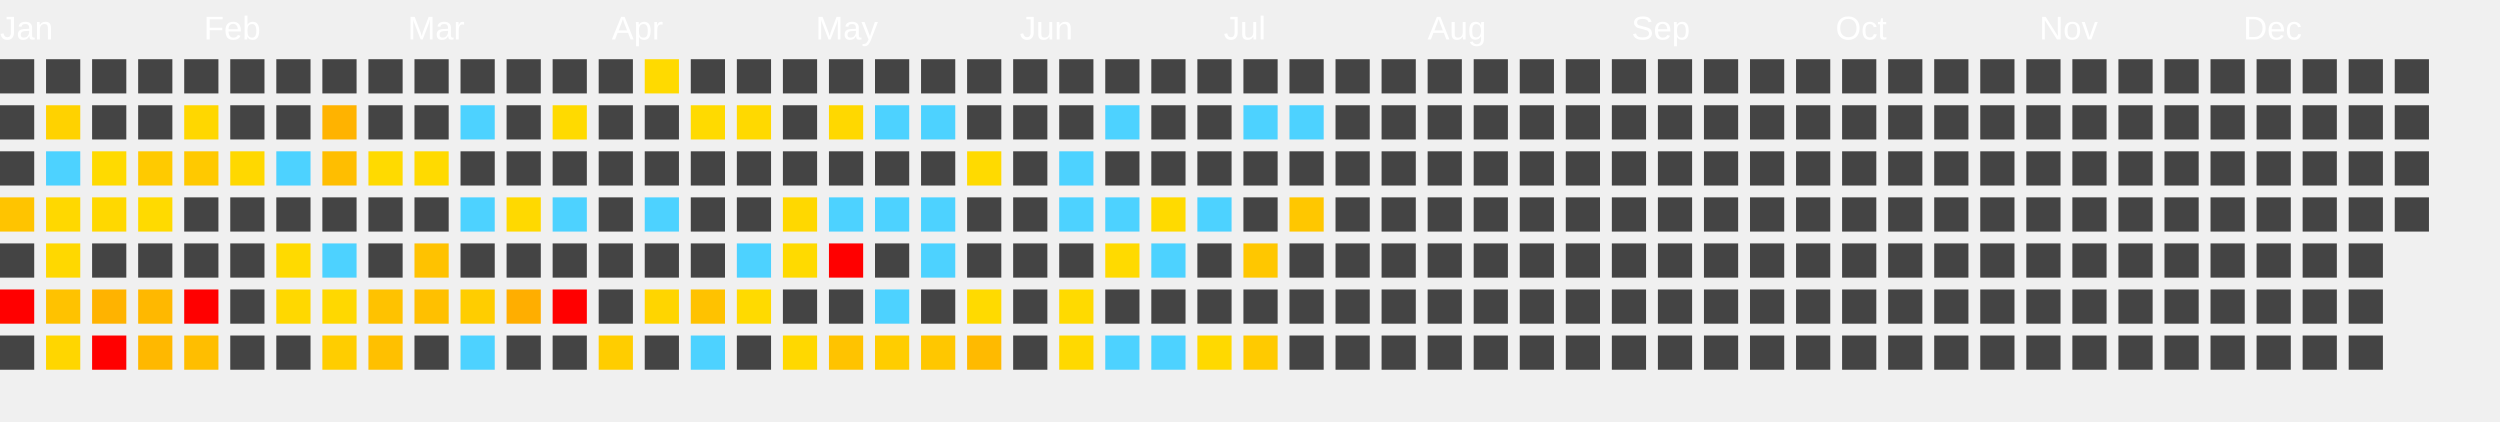
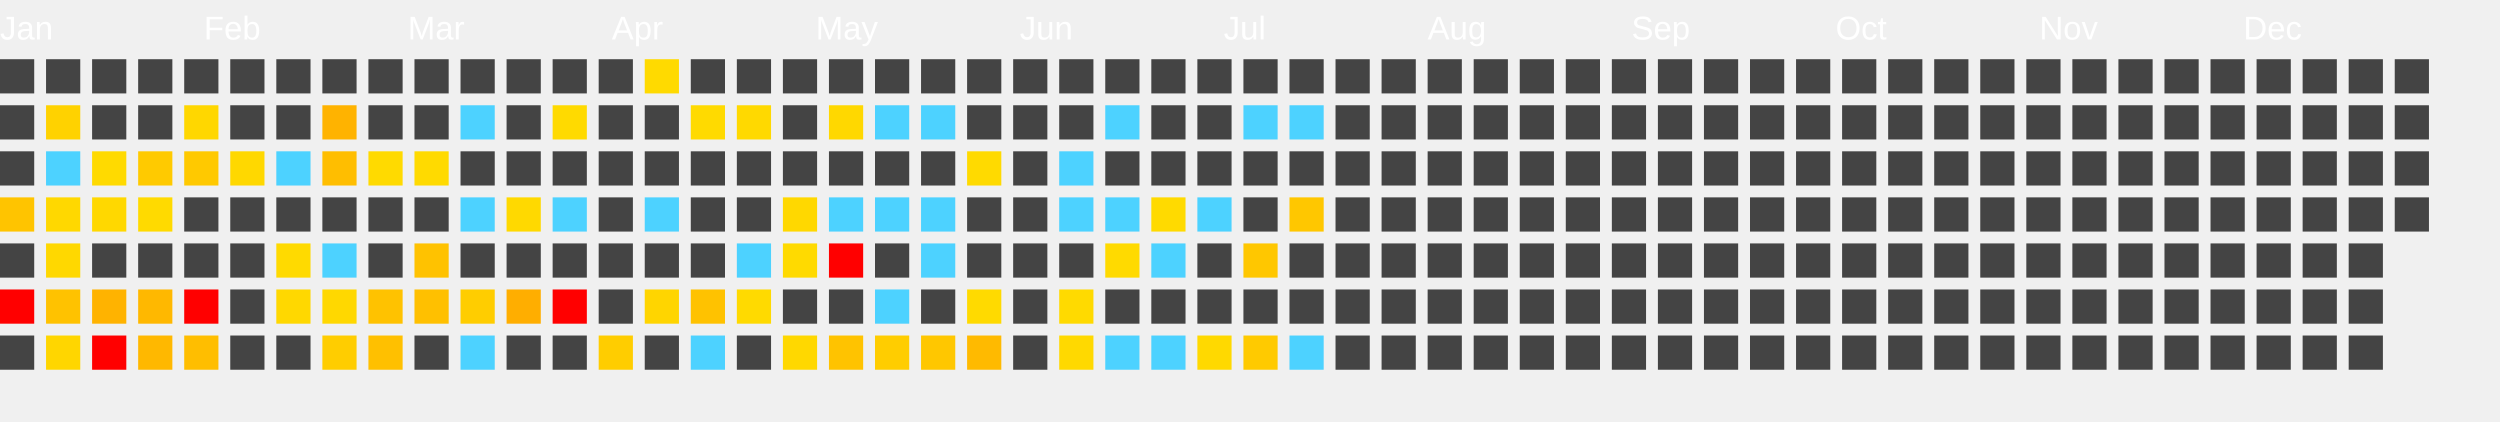
<svg xmlns="http://www.w3.org/2000/svg" baseProfile="full" height="32mm" version="1.1" viewBox="0,0,190,32" width="190mm">
  <defs />
  <rect fill="none" height="32" width="190" x="0" y="0" />
  <text fill="#FFFFFF" style="font-size:2.5px; font-family:Arial" x="0.0" y="3.0">Jan</text>
  <text fill="#FFFFFF" style="font-size:2.5px; font-family:Arial" x="15.5" y="3.0">Feb</text>
  <text fill="#FFFFFF" style="font-size:2.5px; font-family:Arial" x="31.0" y="3.0">Mar</text>
  <text fill="#FFFFFF" style="font-size:2.5px; font-family:Arial" x="46.5" y="3.0">Apr</text>
  <text fill="#FFFFFF" style="font-size:2.5px; font-family:Arial" x="62.0" y="3.0">May</text>
  <text fill="#FFFFFF" style="font-size:2.5px; font-family:Arial" x="77.5" y="3.0">Jun</text>
  <text fill="#FFFFFF" style="font-size:2.5px; font-family:Arial" x="93.0" y="3.0">Jul</text>
  <text fill="#FFFFFF" style="font-size:2.5px; font-family:Arial" x="108.5" y="3.0">Aug</text>
  <text fill="#FFFFFF" style="font-size:2.5px; font-family:Arial" x="124.0" y="3.0">Sep</text>
  <text fill="#FFFFFF" style="font-size:2.5px; font-family:Arial" x="139.5" y="3.0">Oct</text>
  <text fill="#FFFFFF" style="font-size:2.5px; font-family:Arial" x="155.0" y="3.0">Nov</text>
  <text fill="#FFFFFF" style="font-size:2.5px; font-family:Arial" x="170.5" y="3.0">Dec</text>
  <rect fill="#444444" height="2.6" width="2.6" x="0.0" y="4.5" />
  <rect fill="#444444" height="2.6" width="2.6" x="0.0" y="8.0" />
  <rect fill="#444444" height="2.6" width="2.6" x="0.0" y="11.5" />
  <rect fill="#ffc400" height="2.6" width="2.6" x="0.0" y="15.0" />
  <rect fill="#444444" height="2.6" width="2.6" x="0.0" y="18.5" />
  <rect fill="red" height="2.6" width="2.6" x="0.0" y="22.0" />
  <rect fill="#444444" height="2.6" width="2.6" x="0.0" y="25.5" />
  <rect fill="#444444" height="2.6" width="2.6" x="3.5" y="4.5" />
  <rect fill="#ffd200" height="2.6" width="2.6" x="3.5" y="8.0" />
  <rect fill="#4dd2ff" height="2.6" width="2.6" x="3.5" y="11.5" />
  <rect fill="#ffd800" height="2.6" width="2.6" x="3.5" y="15.0" />
  <rect fill="#ffd800" height="2.6" width="2.6" x="3.5" y="18.5" />
  <rect fill="#ffc200" height="2.6" width="2.6" x="3.5" y="22.0" />
  <rect fill="#ffd600" height="2.6" width="2.6" x="3.5" y="25.5" />
  <rect fill="#444444" height="2.6" width="2.6" x="7.0" y="4.5" />
  <rect fill="#444444" height="2.6" width="2.6" x="7.0" y="8.0" />
  <rect fill="#ffda00" height="2.6" width="2.6" x="7.0" y="11.5" />
  <rect fill="#ffd800" height="2.6" width="2.6" x="7.0" y="15.0" />
  <rect fill="#444444" height="2.6" width="2.6" x="7.0" y="18.5" />
  <rect fill="#ffb300" height="2.6" width="2.6" x="7.0" y="22.0" />
  <rect fill="red" height="2.6" width="2.6" x="7.0" y="25.5" />
  <rect fill="#444444" height="2.6" width="2.6" x="10.5" y="4.5" />
  <rect fill="#444444" height="2.6" width="2.6" x="10.5" y="8.0" />
  <rect fill="#ffca00" height="2.6" width="2.6" x="10.5" y="11.5" />
  <rect fill="#ffda00" height="2.6" width="2.6" x="10.5" y="15.0" />
  <rect fill="#444444" height="2.6" width="2.6" x="10.5" y="18.5" />
  <rect fill="#ffb800" height="2.6" width="2.6" x="10.5" y="22.0" />
  <rect fill="#ffb800" height="2.6" width="2.6" x="10.5" y="25.5" />
  <rect fill="#444444" height="2.6" width="2.6" x="14.0" y="4.5" />
  <rect fill="#ffd700" height="2.6" width="2.6" x="14.0" y="8.0" />
  <rect fill="#ffc900" height="2.6" width="2.6" x="14.0" y="11.5" />
  <rect fill="#444444" height="2.6" width="2.6" x="14.0" y="15.0" />
  <rect fill="#444444" height="2.6" width="2.6" x="14.0" y="18.5" />
  <rect fill="red" height="2.6" width="2.6" x="14.0" y="22.0" />
  <rect fill="#ffbe00" height="2.6" width="2.6" x="14.0" y="25.5" />
  <rect fill="#444444" height="2.6" width="2.6" x="17.5" y="4.5" />
  <rect fill="#444444" height="2.6" width="2.6" x="17.5" y="8.0" />
  <rect fill="#ffd800" height="2.6" width="2.6" x="17.5" y="11.5" />
  <rect fill="#444444" height="2.6" width="2.6" x="17.5" y="15.0" />
  <rect fill="#444444" height="2.6" width="2.6" x="17.5" y="18.5" />
  <rect fill="#444444" height="2.6" width="2.6" x="17.5" y="22.0" />
  <rect fill="#444444" height="2.6" width="2.6" x="17.5" y="25.5" />
  <rect fill="#444444" height="2.6" width="2.6" x="21.0" y="4.5" />
  <rect fill="#444444" height="2.6" width="2.6" x="21.0" y="8.0" />
  <rect fill="#4dd2ff" height="2.6" width="2.6" x="21.0" y="11.5" />
  <rect fill="#444444" height="2.6" width="2.6" x="21.0" y="15.0" />
  <rect fill="#ffda00" height="2.6" width="2.6" x="21.0" y="18.5" />
  <rect fill="#ffd800" height="2.6" width="2.6" x="21.0" y="22.0" />
  <rect fill="#444444" height="2.6" width="2.6" x="21.0" y="25.5" />
  <rect fill="#444444" height="2.6" width="2.6" x="24.5" y="4.5" />
  <rect fill="#ffb300" height="2.6" width="2.6" x="24.5" y="8.0" />
  <rect fill="#ffbe00" height="2.6" width="2.6" x="24.5" y="11.5" />
  <rect fill="#444444" height="2.6" width="2.6" x="24.5" y="15.0" />
  <rect fill="#4dd2ff" height="2.6" width="2.6" x="24.5" y="18.5" />
  <rect fill="#ffd800" height="2.6" width="2.6" x="24.5" y="22.0" />
  <rect fill="#ffcd00" height="2.6" width="2.6" x="24.5" y="25.5" />
  <rect fill="#444444" height="2.6" width="2.6" x="28.0" y="4.5" />
  <rect fill="#444444" height="2.6" width="2.6" x="28.0" y="8.0" />
  <rect fill="#ffda00" height="2.6" width="2.6" x="28.0" y="11.5" />
  <rect fill="#444444" height="2.6" width="2.6" x="28.0" y="15.0" />
  <rect fill="#444444" height="2.6" width="2.6" x="28.0" y="18.5" />
  <rect fill="#ffc200" height="2.6" width="2.6" x="28.0" y="22.0" />
  <rect fill="#ffc000" height="2.6" width="2.6" x="28.0" y="25.5" />
  <rect fill="#444444" height="2.6" width="2.6" x="31.5" y="4.5" />
  <rect fill="#444444" height="2.6" width="2.6" x="31.5" y="8.0" />
  <rect fill="#ffda00" height="2.6" width="2.6" x="31.5" y="11.5" />
  <rect fill="#444444" height="2.6" width="2.6" x="31.5" y="15.0" />
  <rect fill="#ffc200" height="2.6" width="2.6" x="31.5" y="18.5" />
  <rect fill="#ffc000" height="2.6" width="2.6" x="31.5" y="22.0" />
  <rect fill="#444444" height="2.6" width="2.6" x="31.5" y="25.5" />
  <rect fill="#444444" height="2.6" width="2.6" x="35.0" y="4.5" />
  <rect fill="#4dd2ff" height="2.6" width="2.6" x="35.0" y="8.0" />
  <rect fill="#444444" height="2.6" width="2.6" x="35.0" y="11.5" />
  <rect fill="#4dd2ff" height="2.6" width="2.6" x="35.0" y="15.0" />
  <rect fill="#444444" height="2.6" width="2.6" x="35.0" y="18.5" />
  <rect fill="#ffcd00" height="2.6" width="2.6" x="35.0" y="22.0" />
  <rect fill="#4dd2ff" height="2.6" width="2.6" x="35.0" y="25.5" />
  <rect fill="#444444" height="2.6" width="2.6" x="38.5" y="4.5" />
  <rect fill="#444444" height="2.6" width="2.6" x="38.5" y="8.0" />
  <rect fill="#444444" height="2.6" width="2.6" x="38.5" y="11.5" />
  <rect fill="#ffd900" height="2.6" width="2.6" x="38.5" y="15.0" />
  <rect fill="#444444" height="2.6" width="2.6" x="38.5" y="18.5" />
  <rect fill="#ffae00" height="2.6" width="2.6" x="38.5" y="22.0" />
  <rect fill="#444444" height="2.6" width="2.6" x="38.5" y="25.5" />
  <rect fill="#444444" height="2.6" width="2.6" x="42.0" y="4.5" />
  <rect fill="#ffda00" height="2.6" width="2.6" x="42.0" y="8.0" />
  <rect fill="#444444" height="2.6" width="2.6" x="42.0" y="11.5" />
  <rect fill="#4dd2ff" height="2.6" width="2.6" x="42.0" y="15.0" />
  <rect fill="#444444" height="2.6" width="2.6" x="42.0" y="18.5" />
  <rect fill="red" height="2.6" width="2.6" x="42.0" y="22.0" />
  <rect fill="#444444" height="2.6" width="2.6" x="42.0" y="25.5" />
  <rect fill="#444444" height="2.6" width="2.6" x="45.5" y="4.5" />
  <rect fill="#444444" height="2.6" width="2.6" x="45.5" y="8.0" />
  <rect fill="#444444" height="2.6" width="2.6" x="45.5" y="11.5" />
  <rect fill="#444444" height="2.6" width="2.6" x="45.5" y="15.0" />
  <rect fill="#444444" height="2.6" width="2.6" x="45.5" y="18.5" />
  <rect fill="#444444" height="2.6" width="2.6" x="45.5" y="22.0" />
  <rect fill="#ffcd00" height="2.6" width="2.6" x="45.5" y="25.5" />
  <rect fill="#ffda00" height="2.6" width="2.6" x="49.0" y="4.5" />
  <rect fill="#444444" height="2.6" width="2.6" x="49.0" y="8.0" />
  <rect fill="#444444" height="2.6" width="2.6" x="49.0" y="11.5" />
  <rect fill="#4dd2ff" height="2.6" width="2.6" x="49.0" y="15.0" />
  <rect fill="#444444" height="2.6" width="2.6" x="49.0" y="18.5" />
  <rect fill="#ffd500" height="2.6" width="2.6" x="49.0" y="22.0" />
  <rect fill="#444444" height="2.6" width="2.6" x="49.0" y="25.5" />
  <rect fill="#444444" height="2.6" width="2.6" x="52.5" y="4.5" />
  <rect fill="#ffda00" height="2.6" width="2.6" x="52.5" y="8.0" />
  <rect fill="#444444" height="2.6" width="2.6" x="52.5" y="11.5" />
  <rect fill="#444444" height="2.6" width="2.6" x="52.5" y="15.0" />
  <rect fill="#444444" height="2.6" width="2.6" x="52.5" y="18.5" />
  <rect fill="#ffc200" height="2.6" width="2.6" x="52.5" y="22.0" />
  <rect fill="#4dd2ff" height="2.6" width="2.6" x="52.5" y="25.5" />
  <rect fill="#444444" height="2.6" width="2.6" x="56.0" y="4.5" />
  <rect fill="#ffd900" height="2.6" width="2.6" x="56.0" y="8.0" />
  <rect fill="#444444" height="2.6" width="2.6" x="56.0" y="11.5" />
  <rect fill="#444444" height="2.6" width="2.6" x="56.0" y="15.0" />
  <rect fill="#4dd2ff" height="2.6" width="2.6" x="56.0" y="18.5" />
  <rect fill="#ffda00" height="2.6" width="2.6" x="56.0" y="22.0" />
  <rect fill="#444444" height="2.6" width="2.6" x="56.0" y="25.5" />
  <rect fill="#444444" height="2.6" width="2.6" x="59.5" y="4.5" />
  <rect fill="#444444" height="2.6" width="2.6" x="59.5" y="8.0" />
  <rect fill="#444444" height="2.6" width="2.6" x="59.5" y="11.5" />
  <rect fill="#ffd800" height="2.6" width="2.6" x="59.5" y="15.0" />
  <rect fill="#ffda00" height="2.6" width="2.6" x="59.5" y="18.5" />
  <rect fill="#444444" height="2.6" width="2.6" x="59.5" y="22.0" />
  <rect fill="#ffd800" height="2.6" width="2.6" x="59.5" y="25.5" />
  <rect fill="#444444" height="2.6" width="2.6" x="63.0" y="4.5" />
  <rect fill="#ffd800" height="2.6" width="2.6" x="63.0" y="8.0" />
  <rect fill="#444444" height="2.6" width="2.6" x="63.0" y="11.5" />
  <rect fill="#4dd2ff" height="2.6" width="2.6" x="63.0" y="15.0" />
  <rect fill="red" height="2.6" width="2.6" x="63.0" y="18.5" />
  <rect fill="#444444" height="2.6" width="2.6" x="63.0" y="22.0" />
  <rect fill="#ffc300" height="2.6" width="2.6" x="63.0" y="25.5" />
  <rect fill="#444444" height="2.6" width="2.6" x="66.5" y="4.5" />
  <rect fill="#4dd2ff" height="2.6" width="2.6" x="66.5" y="8.0" />
  <rect fill="#444444" height="2.6" width="2.6" x="66.5" y="11.5" />
  <rect fill="#4dd2ff" height="2.6" width="2.6" x="66.5" y="15.0" />
  <rect fill="#444444" height="2.6" width="2.6" x="66.5" y="18.5" />
  <rect fill="#4dd2ff" height="2.6" width="2.6" x="66.5" y="22.0" />
  <rect fill="#ffcd00" height="2.6" width="2.6" x="66.5" y="25.5" />
  <rect fill="#444444" height="2.6" width="2.6" x="70.0" y="4.5" />
  <rect fill="#4dd2ff" height="2.6" width="2.6" x="70.0" y="8.0" />
  <rect fill="#444444" height="2.6" width="2.6" x="70.0" y="11.5" />
  <rect fill="#4dd2ff" height="2.6" width="2.6" x="70.0" y="15.0" />
  <rect fill="#4dd2ff" height="2.6" width="2.6" x="70.0" y="18.5" />
  <rect fill="#444444" height="2.6" width="2.6" x="70.0" y="22.0" />
  <rect fill="#ffc700" height="2.6" width="2.6" x="70.0" y="25.5" />
  <rect fill="#444444" height="2.6" width="2.6" x="73.5" y="4.5" />
  <rect fill="#444444" height="2.6" width="2.6" x="73.5" y="8.0" />
  <rect fill="#ffda00" height="2.6" width="2.6" x="73.5" y="11.5" />
  <rect fill="#444444" height="2.6" width="2.6" x="73.5" y="15.0" />
  <rect fill="#444444" height="2.6" width="2.6" x="73.5" y="18.5" />
  <rect fill="#ffda00" height="2.6" width="2.6" x="73.5" y="22.0" />
  <rect fill="#ffba00" height="2.6" width="2.6" x="73.5" y="25.5" />
  <rect fill="#444444" height="2.6" width="2.6" x="77.0" y="4.5" />
  <rect fill="#444444" height="2.6" width="2.6" x="77.0" y="8.0" />
  <rect fill="#444444" height="2.6" width="2.6" x="77.0" y="11.5" />
  <rect fill="#444444" height="2.6" width="2.6" x="77.0" y="15.0" />
  <rect fill="#444444" height="2.6" width="2.6" x="77.0" y="18.5" />
  <rect fill="#444444" height="2.6" width="2.6" x="77.0" y="22.0" />
  <rect fill="#444444" height="2.6" width="2.6" x="77.0" y="25.5" />
  <rect fill="#444444" height="2.6" width="2.6" x="80.5" y="4.5" />
  <rect fill="#444444" height="2.6" width="2.6" x="80.5" y="8.0" />
  <rect fill="#4dd2ff" height="2.6" width="2.6" x="80.5" y="11.5" />
  <rect fill="#4dd2ff" height="2.6" width="2.6" x="80.5" y="15.0" />
  <rect fill="#444444" height="2.6" width="2.6" x="80.5" y="18.5" />
  <rect fill="#ffda00" height="2.6" width="2.6" x="80.5" y="22.0" />
  <rect fill="#ffd900" height="2.6" width="2.6" x="80.5" y="25.5" />
  <rect fill="#444444" height="2.6" width="2.6" x="84.0" y="4.5" />
  <rect fill="#4dd2ff" height="2.6" width="2.6" x="84.0" y="8.0" />
  <rect fill="#444444" height="2.6" width="2.6" x="84.0" y="11.5" />
  <rect fill="#4dd2ff" height="2.6" width="2.6" x="84.0" y="15.0" />
  <rect fill="#ffda00" height="2.6" width="2.6" x="84.0" y="18.5" />
  <rect fill="#444444" height="2.6" width="2.6" x="84.0" y="22.0" />
  <rect fill="#4dd2ff" height="2.6" width="2.6" x="84.0" y="25.5" />
  <rect fill="#444444" height="2.6" width="2.6" x="87.5" y="4.5" />
  <rect fill="#444444" height="2.6" width="2.6" x="87.5" y="8.0" />
  <rect fill="#444444" height="2.6" width="2.6" x="87.5" y="11.5" />
  <rect fill="#ffda00" height="2.6" width="2.6" x="87.5" y="15.0" />
  <rect fill="#4dd2ff" height="2.6" width="2.6" x="87.5" y="18.5" />
  <rect fill="#444444" height="2.6" width="2.6" x="87.5" y="22.0" />
  <rect fill="#4dd2ff" height="2.6" width="2.6" x="87.5" y="25.5" />
  <rect fill="#444444" height="2.6" width="2.6" x="91.0" y="4.5" />
  <rect fill="#444444" height="2.6" width="2.6" x="91.0" y="8.0" />
  <rect fill="#444444" height="2.6" width="2.6" x="91.0" y="11.5" />
  <rect fill="#4dd2ff" height="2.6" width="2.6" x="91.0" y="15.0" />
  <rect fill="#444444" height="2.6" width="2.6" x="91.0" y="18.5" />
  <rect fill="#444444" height="2.6" width="2.6" x="91.0" y="22.0" />
  <rect fill="#ffd900" height="2.6" width="2.6" x="91.0" y="25.5" />
  <rect fill="#444444" height="2.6" width="2.6" x="94.5" y="4.5" />
  <rect fill="#4dd2ff" height="2.6" width="2.6" x="94.5" y="8.0" />
  <rect fill="#444444" height="2.6" width="2.6" x="94.5" y="11.5" />
  <rect fill="#444444" height="2.6" width="2.6" x="94.5" y="15.0" />
  <rect fill="#ffc700" height="2.6" width="2.6" x="94.5" y="18.5" />
  <rect fill="#444444" height="2.6" width="2.6" x="94.5" y="22.0" />
  <rect fill="#ffca00" height="2.6" width="2.6" x="94.5" y="25.5" />
  <rect fill="#444444" height="2.6" width="2.6" x="98.0" y="4.5" />
  <rect fill="#4dd2ff" height="2.6" width="2.6" x="98.0" y="8.0" />
  <rect fill="#444444" height="2.6" width="2.6" x="98.0" y="11.5" />
  <rect fill="#ffc700" height="2.6" width="2.6" x="98.0" y="15.0" />
  <rect fill="#444444" height="2.6" width="2.6" x="98.0" y="18.5" />
  <rect fill="#444444" height="2.6" width="2.6" x="98.0" y="22.0" />
-   <rect fill="#444444" height="2.6" width="2.6" x="98.0" y="25.5" />
+   <rect fill="#4dd2ff" height="2.6" width="2.6" x="98.0" y="25.5" />
  <rect fill="#444444" height="2.6" width="2.6" x="101.5" y="4.5" />
  <rect fill="#444444" height="2.6" width="2.6" x="101.5" y="8.0" />
  <rect fill="#444444" height="2.6" width="2.6" x="101.5" y="11.5" />
  <rect fill="#444444" height="2.6" width="2.6" x="101.5" y="15.0" />
  <rect fill="#444444" height="2.6" width="2.6" x="101.5" y="18.5" />
  <rect fill="#444444" height="2.6" width="2.6" x="101.5" y="22.0" />
  <rect fill="#444444" height="2.6" width="2.6" x="101.5" y="25.5" />
  <rect fill="#444444" height="2.6" width="2.6" x="105.0" y="4.5" />
  <rect fill="#444444" height="2.6" width="2.6" x="105.0" y="8.0" />
  <rect fill="#444444" height="2.6" width="2.6" x="105.0" y="11.5" />
  <rect fill="#444444" height="2.6" width="2.6" x="105.0" y="15.0" />
  <rect fill="#444444" height="2.6" width="2.6" x="105.0" y="18.5" />
  <rect fill="#444444" height="2.6" width="2.6" x="105.0" y="22.0" />
  <rect fill="#444444" height="2.6" width="2.6" x="105.0" y="25.5" />
  <rect fill="#444444" height="2.6" width="2.6" x="108.5" y="4.5" />
  <rect fill="#444444" height="2.6" width="2.6" x="108.5" y="8.0" />
  <rect fill="#444444" height="2.6" width="2.6" x="108.5" y="11.5" />
  <rect fill="#444444" height="2.6" width="2.6" x="108.5" y="15.0" />
  <rect fill="#444444" height="2.6" width="2.6" x="108.5" y="18.5" />
  <rect fill="#444444" height="2.6" width="2.6" x="108.5" y="22.0" />
  <rect fill="#444444" height="2.6" width="2.6" x="108.5" y="25.5" />
  <rect fill="#444444" height="2.6" width="2.6" x="112.0" y="4.5" />
  <rect fill="#444444" height="2.6" width="2.6" x="112.0" y="8.0" />
  <rect fill="#444444" height="2.6" width="2.6" x="112.0" y="11.5" />
  <rect fill="#444444" height="2.6" width="2.6" x="112.0" y="15.0" />
  <rect fill="#444444" height="2.6" width="2.6" x="112.0" y="18.5" />
  <rect fill="#444444" height="2.6" width="2.6" x="112.0" y="22.0" />
  <rect fill="#444444" height="2.6" width="2.6" x="112.0" y="25.5" />
  <rect fill="#444444" height="2.6" width="2.6" x="115.5" y="4.5" />
  <rect fill="#444444" height="2.6" width="2.6" x="115.5" y="8.0" />
  <rect fill="#444444" height="2.6" width="2.6" x="115.5" y="11.5" />
  <rect fill="#444444" height="2.6" width="2.6" x="115.5" y="15.0" />
  <rect fill="#444444" height="2.6" width="2.6" x="115.5" y="18.5" />
  <rect fill="#444444" height="2.6" width="2.6" x="115.5" y="22.0" />
  <rect fill="#444444" height="2.6" width="2.6" x="115.5" y="25.5" />
  <rect fill="#444444" height="2.6" width="2.6" x="119.0" y="4.5" />
  <rect fill="#444444" height="2.6" width="2.6" x="119.0" y="8.0" />
  <rect fill="#444444" height="2.6" width="2.6" x="119.0" y="11.5" />
  <rect fill="#444444" height="2.6" width="2.6" x="119.0" y="15.0" />
  <rect fill="#444444" height="2.6" width="2.6" x="119.0" y="18.5" />
  <rect fill="#444444" height="2.6" width="2.6" x="119.0" y="22.0" />
  <rect fill="#444444" height="2.6" width="2.6" x="119.0" y="25.5" />
  <rect fill="#444444" height="2.6" width="2.6" x="122.5" y="4.5" />
  <rect fill="#444444" height="2.6" width="2.6" x="122.5" y="8.0" />
  <rect fill="#444444" height="2.6" width="2.6" x="122.5" y="11.5" />
  <rect fill="#444444" height="2.6" width="2.6" x="122.5" y="15.0" />
  <rect fill="#444444" height="2.6" width="2.6" x="122.5" y="18.5" />
  <rect fill="#444444" height="2.6" width="2.6" x="122.5" y="22.0" />
  <rect fill="#444444" height="2.6" width="2.6" x="122.5" y="25.5" />
  <rect fill="#444444" height="2.6" width="2.6" x="126.0" y="4.5" />
  <rect fill="#444444" height="2.6" width="2.6" x="126.0" y="8.0" />
  <rect fill="#444444" height="2.6" width="2.6" x="126.0" y="11.5" />
  <rect fill="#444444" height="2.6" width="2.6" x="126.0" y="15.0" />
  <rect fill="#444444" height="2.6" width="2.6" x="126.0" y="18.5" />
  <rect fill="#444444" height="2.6" width="2.6" x="126.0" y="22.0" />
  <rect fill="#444444" height="2.6" width="2.6" x="126.0" y="25.5" />
  <rect fill="#444444" height="2.6" width="2.6" x="129.5" y="4.5" />
  <rect fill="#444444" height="2.6" width="2.6" x="129.5" y="8.0" />
  <rect fill="#444444" height="2.6" width="2.6" x="129.5" y="11.5" />
  <rect fill="#444444" height="2.6" width="2.6" x="129.5" y="15.0" />
  <rect fill="#444444" height="2.6" width="2.6" x="129.5" y="18.5" />
  <rect fill="#444444" height="2.6" width="2.6" x="129.5" y="22.0" />
  <rect fill="#444444" height="2.6" width="2.6" x="129.5" y="25.5" />
  <rect fill="#444444" height="2.6" width="2.6" x="133.0" y="4.5" />
  <rect fill="#444444" height="2.6" width="2.6" x="133.0" y="8.0" />
  <rect fill="#444444" height="2.6" width="2.6" x="133.0" y="11.5" />
  <rect fill="#444444" height="2.6" width="2.6" x="133.0" y="15.0" />
  <rect fill="#444444" height="2.6" width="2.6" x="133.0" y="18.5" />
  <rect fill="#444444" height="2.6" width="2.6" x="133.0" y="22.0" />
  <rect fill="#444444" height="2.6" width="2.6" x="133.0" y="25.5" />
  <rect fill="#444444" height="2.6" width="2.6" x="136.5" y="4.5" />
  <rect fill="#444444" height="2.6" width="2.6" x="136.5" y="8.0" />
  <rect fill="#444444" height="2.6" width="2.6" x="136.5" y="11.5" />
  <rect fill="#444444" height="2.6" width="2.6" x="136.5" y="15.0" />
  <rect fill="#444444" height="2.6" width="2.6" x="136.5" y="18.5" />
  <rect fill="#444444" height="2.6" width="2.6" x="136.5" y="22.0" />
  <rect fill="#444444" height="2.6" width="2.6" x="136.5" y="25.5" />
  <rect fill="#444444" height="2.6" width="2.6" x="140.0" y="4.5" />
  <rect fill="#444444" height="2.6" width="2.6" x="140.0" y="8.0" />
  <rect fill="#444444" height="2.6" width="2.6" x="140.0" y="11.5" />
  <rect fill="#444444" height="2.6" width="2.6" x="140.0" y="15.0" />
  <rect fill="#444444" height="2.6" width="2.6" x="140.0" y="18.5" />
  <rect fill="#444444" height="2.6" width="2.6" x="140.0" y="22.0" />
  <rect fill="#444444" height="2.6" width="2.6" x="140.0" y="25.5" />
  <rect fill="#444444" height="2.6" width="2.6" x="143.5" y="4.5" />
  <rect fill="#444444" height="2.6" width="2.6" x="143.5" y="8.0" />
  <rect fill="#444444" height="2.6" width="2.6" x="143.5" y="11.5" />
  <rect fill="#444444" height="2.6" width="2.6" x="143.5" y="15.0" />
  <rect fill="#444444" height="2.6" width="2.6" x="143.5" y="18.5" />
  <rect fill="#444444" height="2.6" width="2.6" x="143.5" y="22.0" />
  <rect fill="#444444" height="2.6" width="2.6" x="143.5" y="25.5" />
  <rect fill="#444444" height="2.6" width="2.6" x="147.0" y="4.5" />
  <rect fill="#444444" height="2.6" width="2.6" x="147.0" y="8.0" />
  <rect fill="#444444" height="2.6" width="2.6" x="147.0" y="11.5" />
  <rect fill="#444444" height="2.6" width="2.6" x="147.0" y="15.0" />
  <rect fill="#444444" height="2.6" width="2.6" x="147.0" y="18.5" />
  <rect fill="#444444" height="2.6" width="2.6" x="147.0" y="22.0" />
  <rect fill="#444444" height="2.6" width="2.6" x="147.0" y="25.5" />
  <rect fill="#444444" height="2.6" width="2.6" x="150.5" y="4.5" />
  <rect fill="#444444" height="2.6" width="2.6" x="150.5" y="8.0" />
  <rect fill="#444444" height="2.6" width="2.6" x="150.5" y="11.5" />
  <rect fill="#444444" height="2.6" width="2.6" x="150.5" y="15.0" />
  <rect fill="#444444" height="2.6" width="2.6" x="150.5" y="18.5" />
  <rect fill="#444444" height="2.6" width="2.6" x="150.5" y="22.0" />
  <rect fill="#444444" height="2.6" width="2.6" x="150.5" y="25.5" />
  <rect fill="#444444" height="2.6" width="2.6" x="154.0" y="4.5" />
  <rect fill="#444444" height="2.6" width="2.6" x="154.0" y="8.0" />
  <rect fill="#444444" height="2.6" width="2.6" x="154.0" y="11.5" />
  <rect fill="#444444" height="2.6" width="2.6" x="154.0" y="15.0" />
  <rect fill="#444444" height="2.6" width="2.6" x="154.0" y="18.5" />
  <rect fill="#444444" height="2.6" width="2.6" x="154.0" y="22.0" />
  <rect fill="#444444" height="2.6" width="2.6" x="154.0" y="25.5" />
  <rect fill="#444444" height="2.6" width="2.6" x="157.5" y="4.5" />
  <rect fill="#444444" height="2.6" width="2.6" x="157.5" y="8.0" />
  <rect fill="#444444" height="2.6" width="2.6" x="157.5" y="11.5" />
  <rect fill="#444444" height="2.6" width="2.6" x="157.5" y="15.0" />
  <rect fill="#444444" height="2.6" width="2.6" x="157.5" y="18.5" />
  <rect fill="#444444" height="2.6" width="2.6" x="157.5" y="22.0" />
  <rect fill="#444444" height="2.6" width="2.6" x="157.5" y="25.5" />
  <rect fill="#444444" height="2.6" width="2.6" x="161.0" y="4.5" />
  <rect fill="#444444" height="2.6" width="2.6" x="161.0" y="8.0" />
  <rect fill="#444444" height="2.6" width="2.6" x="161.0" y="11.5" />
  <rect fill="#444444" height="2.6" width="2.6" x="161.0" y="15.0" />
  <rect fill="#444444" height="2.6" width="2.6" x="161.0" y="18.5" />
  <rect fill="#444444" height="2.6" width="2.6" x="161.0" y="22.0" />
  <rect fill="#444444" height="2.6" width="2.6" x="161.0" y="25.5" />
  <rect fill="#444444" height="2.6" width="2.6" x="164.5" y="4.5" />
  <rect fill="#444444" height="2.6" width="2.6" x="164.5" y="8.0" />
  <rect fill="#444444" height="2.6" width="2.6" x="164.5" y="11.5" />
  <rect fill="#444444" height="2.6" width="2.6" x="164.5" y="15.0" />
  <rect fill="#444444" height="2.6" width="2.6" x="164.5" y="18.5" />
  <rect fill="#444444" height="2.6" width="2.6" x="164.5" y="22.0" />
  <rect fill="#444444" height="2.6" width="2.6" x="164.5" y="25.5" />
  <rect fill="#444444" height="2.6" width="2.6" x="168.0" y="4.5" />
  <rect fill="#444444" height="2.6" width="2.6" x="168.0" y="8.0" />
  <rect fill="#444444" height="2.6" width="2.6" x="168.0" y="11.5" />
  <rect fill="#444444" height="2.6" width="2.6" x="168.0" y="15.0" />
  <rect fill="#444444" height="2.6" width="2.6" x="168.0" y="18.5" />
  <rect fill="#444444" height="2.6" width="2.6" x="168.0" y="22.0" />
  <rect fill="#444444" height="2.6" width="2.6" x="168.0" y="25.5" />
  <rect fill="#444444" height="2.6" width="2.6" x="171.5" y="4.5" />
  <rect fill="#444444" height="2.6" width="2.6" x="171.5" y="8.0" />
  <rect fill="#444444" height="2.6" width="2.6" x="171.5" y="11.5" />
  <rect fill="#444444" height="2.6" width="2.6" x="171.5" y="15.0" />
  <rect fill="#444444" height="2.6" width="2.6" x="171.5" y="18.5" />
  <rect fill="#444444" height="2.6" width="2.6" x="171.5" y="22.0" />
  <rect fill="#444444" height="2.6" width="2.6" x="171.5" y="25.5" />
  <rect fill="#444444" height="2.6" width="2.6" x="175.0" y="4.5" />
  <rect fill="#444444" height="2.6" width="2.6" x="175.0" y="8.0" />
  <rect fill="#444444" height="2.6" width="2.6" x="175.0" y="11.5" />
  <rect fill="#444444" height="2.6" width="2.6" x="175.0" y="15.0" />
  <rect fill="#444444" height="2.6" width="2.6" x="175.0" y="18.5" />
  <rect fill="#444444" height="2.6" width="2.6" x="175.0" y="22.0" />
  <rect fill="#444444" height="2.6" width="2.6" x="175.0" y="25.5" />
  <rect fill="#444444" height="2.6" width="2.6" x="178.5" y="4.5" />
  <rect fill="#444444" height="2.6" width="2.6" x="178.5" y="8.0" />
  <rect fill="#444444" height="2.6" width="2.6" x="178.5" y="11.5" />
  <rect fill="#444444" height="2.6" width="2.6" x="178.5" y="15.0" />
  <rect fill="#444444" height="2.6" width="2.6" x="178.5" y="18.5" />
  <rect fill="#444444" height="2.6" width="2.6" x="178.5" y="22.0" />
  <rect fill="#444444" height="2.6" width="2.6" x="178.5" y="25.5" />
  <rect fill="#444444" height="2.6" width="2.6" x="182.0" y="4.5" />
  <rect fill="#444444" height="2.6" width="2.6" x="182.0" y="8.0" />
  <rect fill="#444444" height="2.6" width="2.6" x="182.0" y="11.5" />
  <rect fill="#444444" height="2.6" width="2.6" x="182.0" y="15.0" />
</svg>
